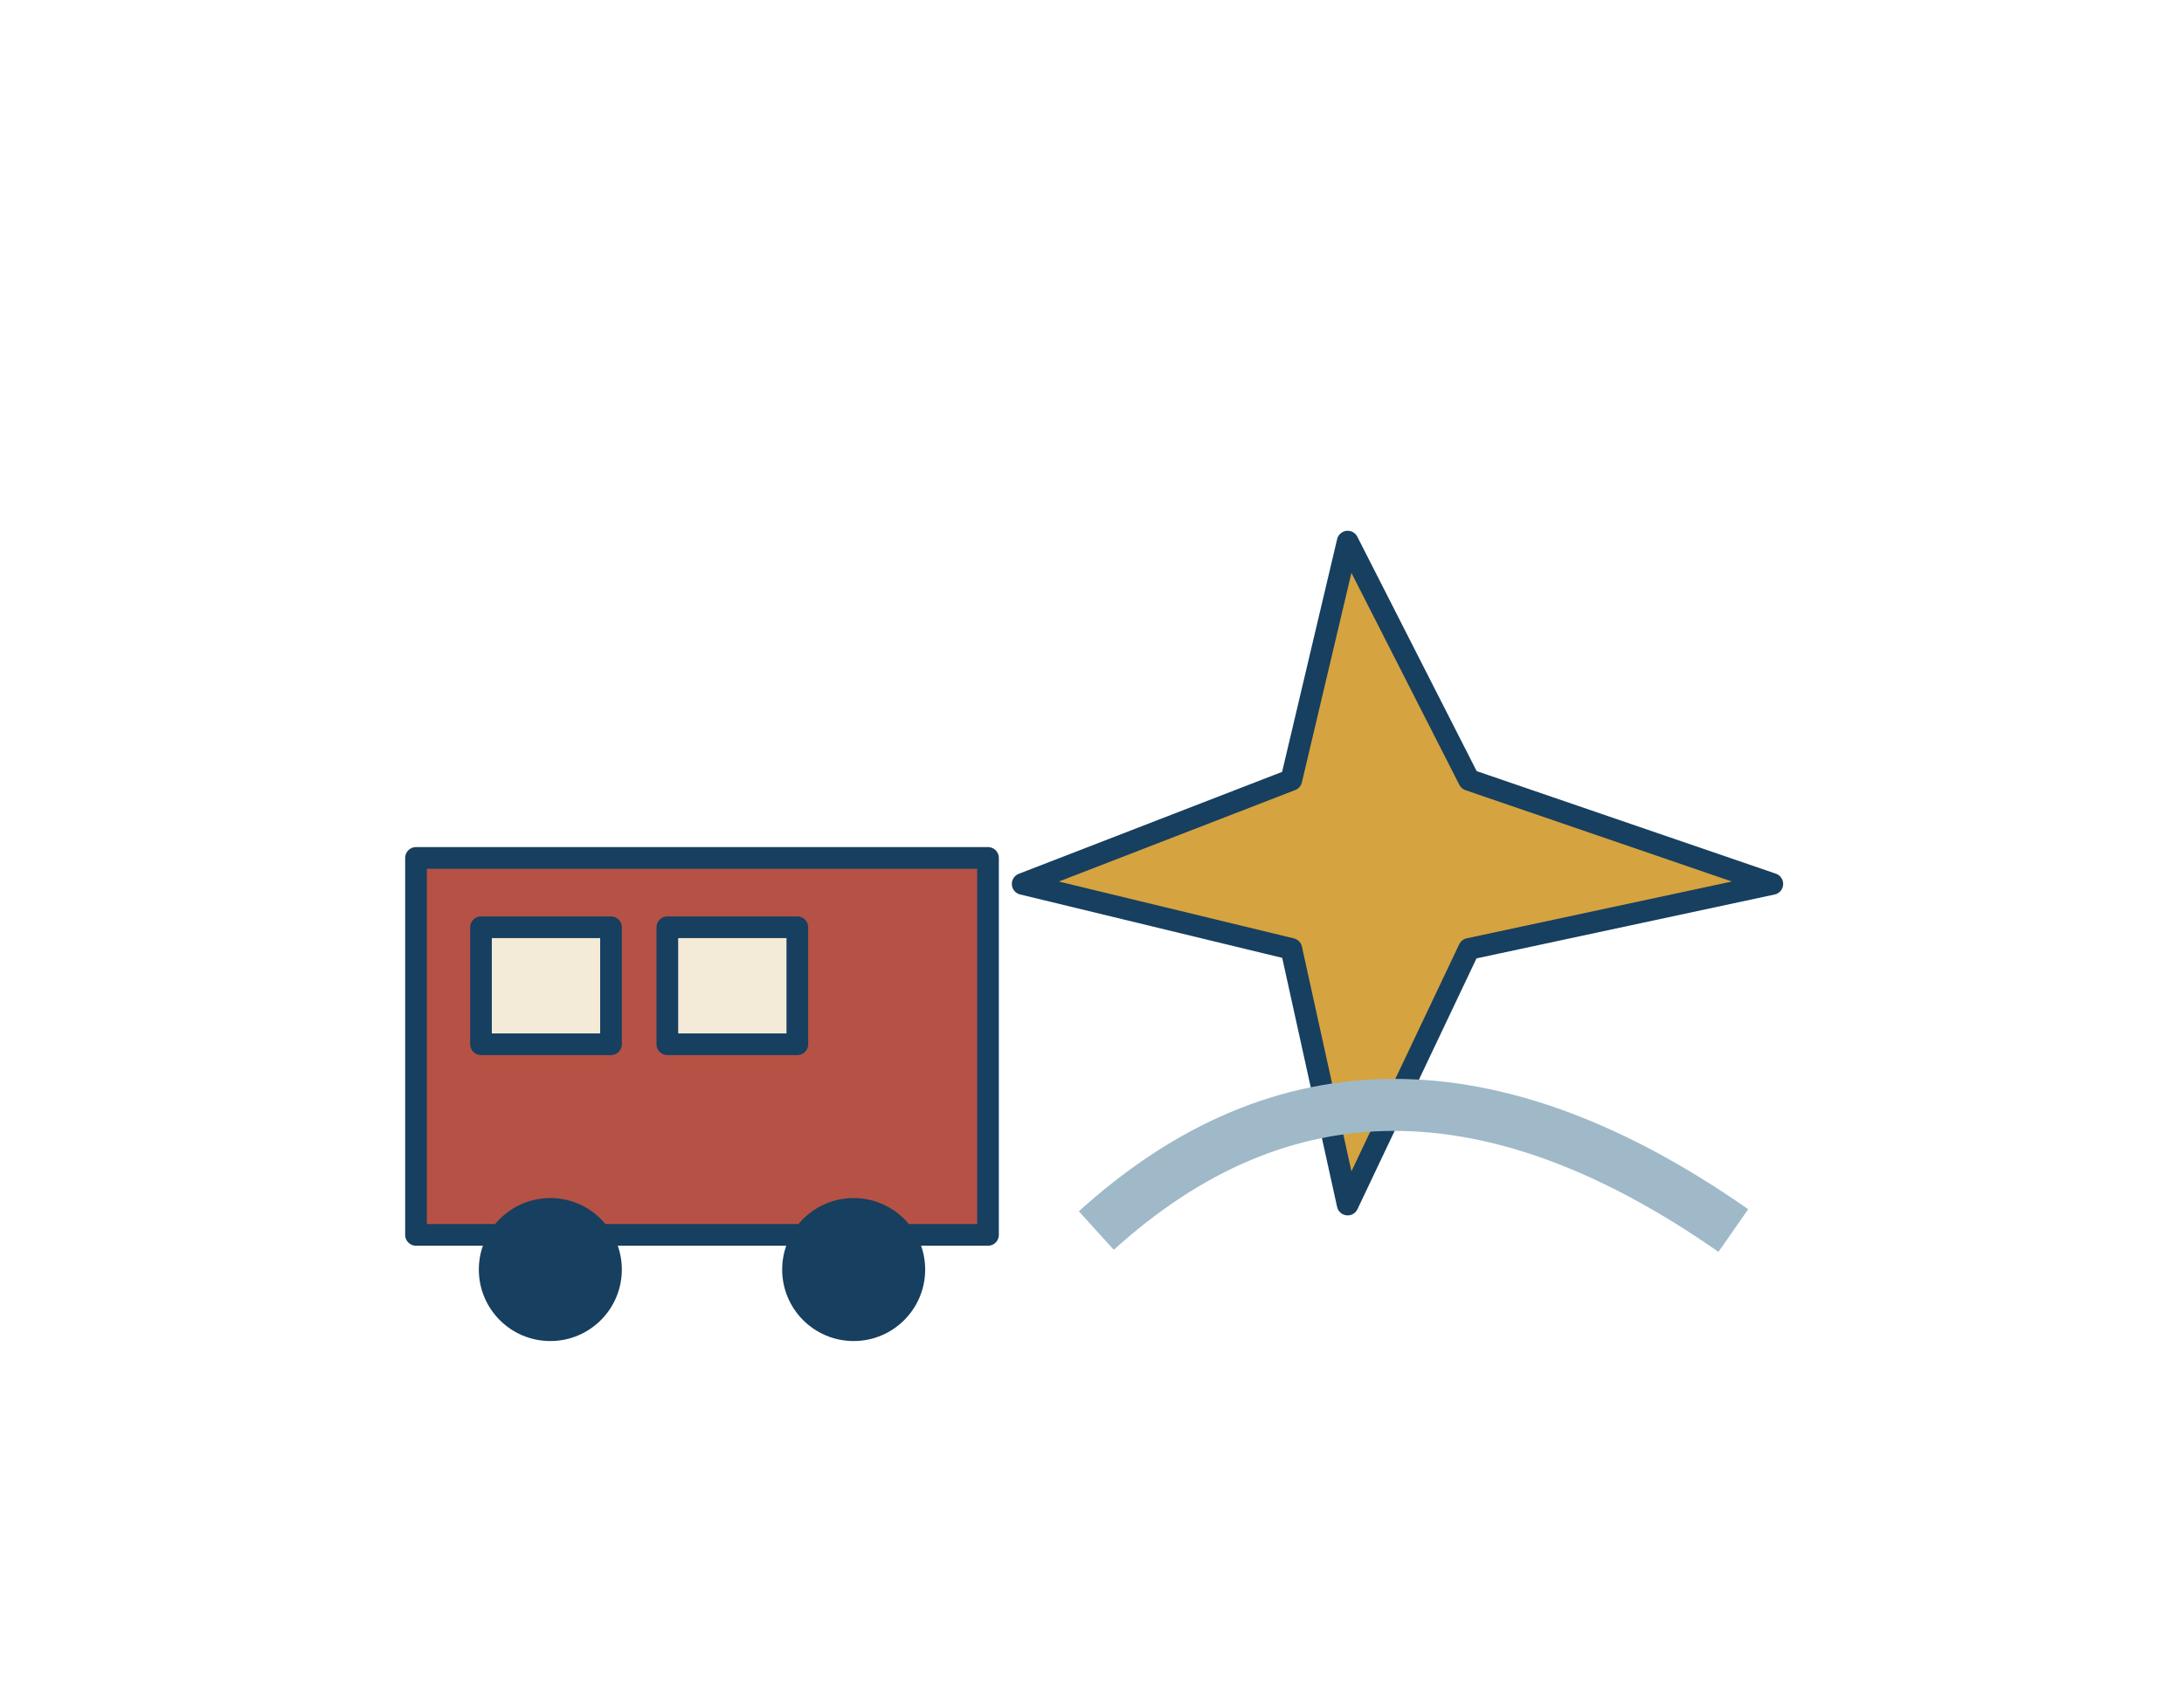
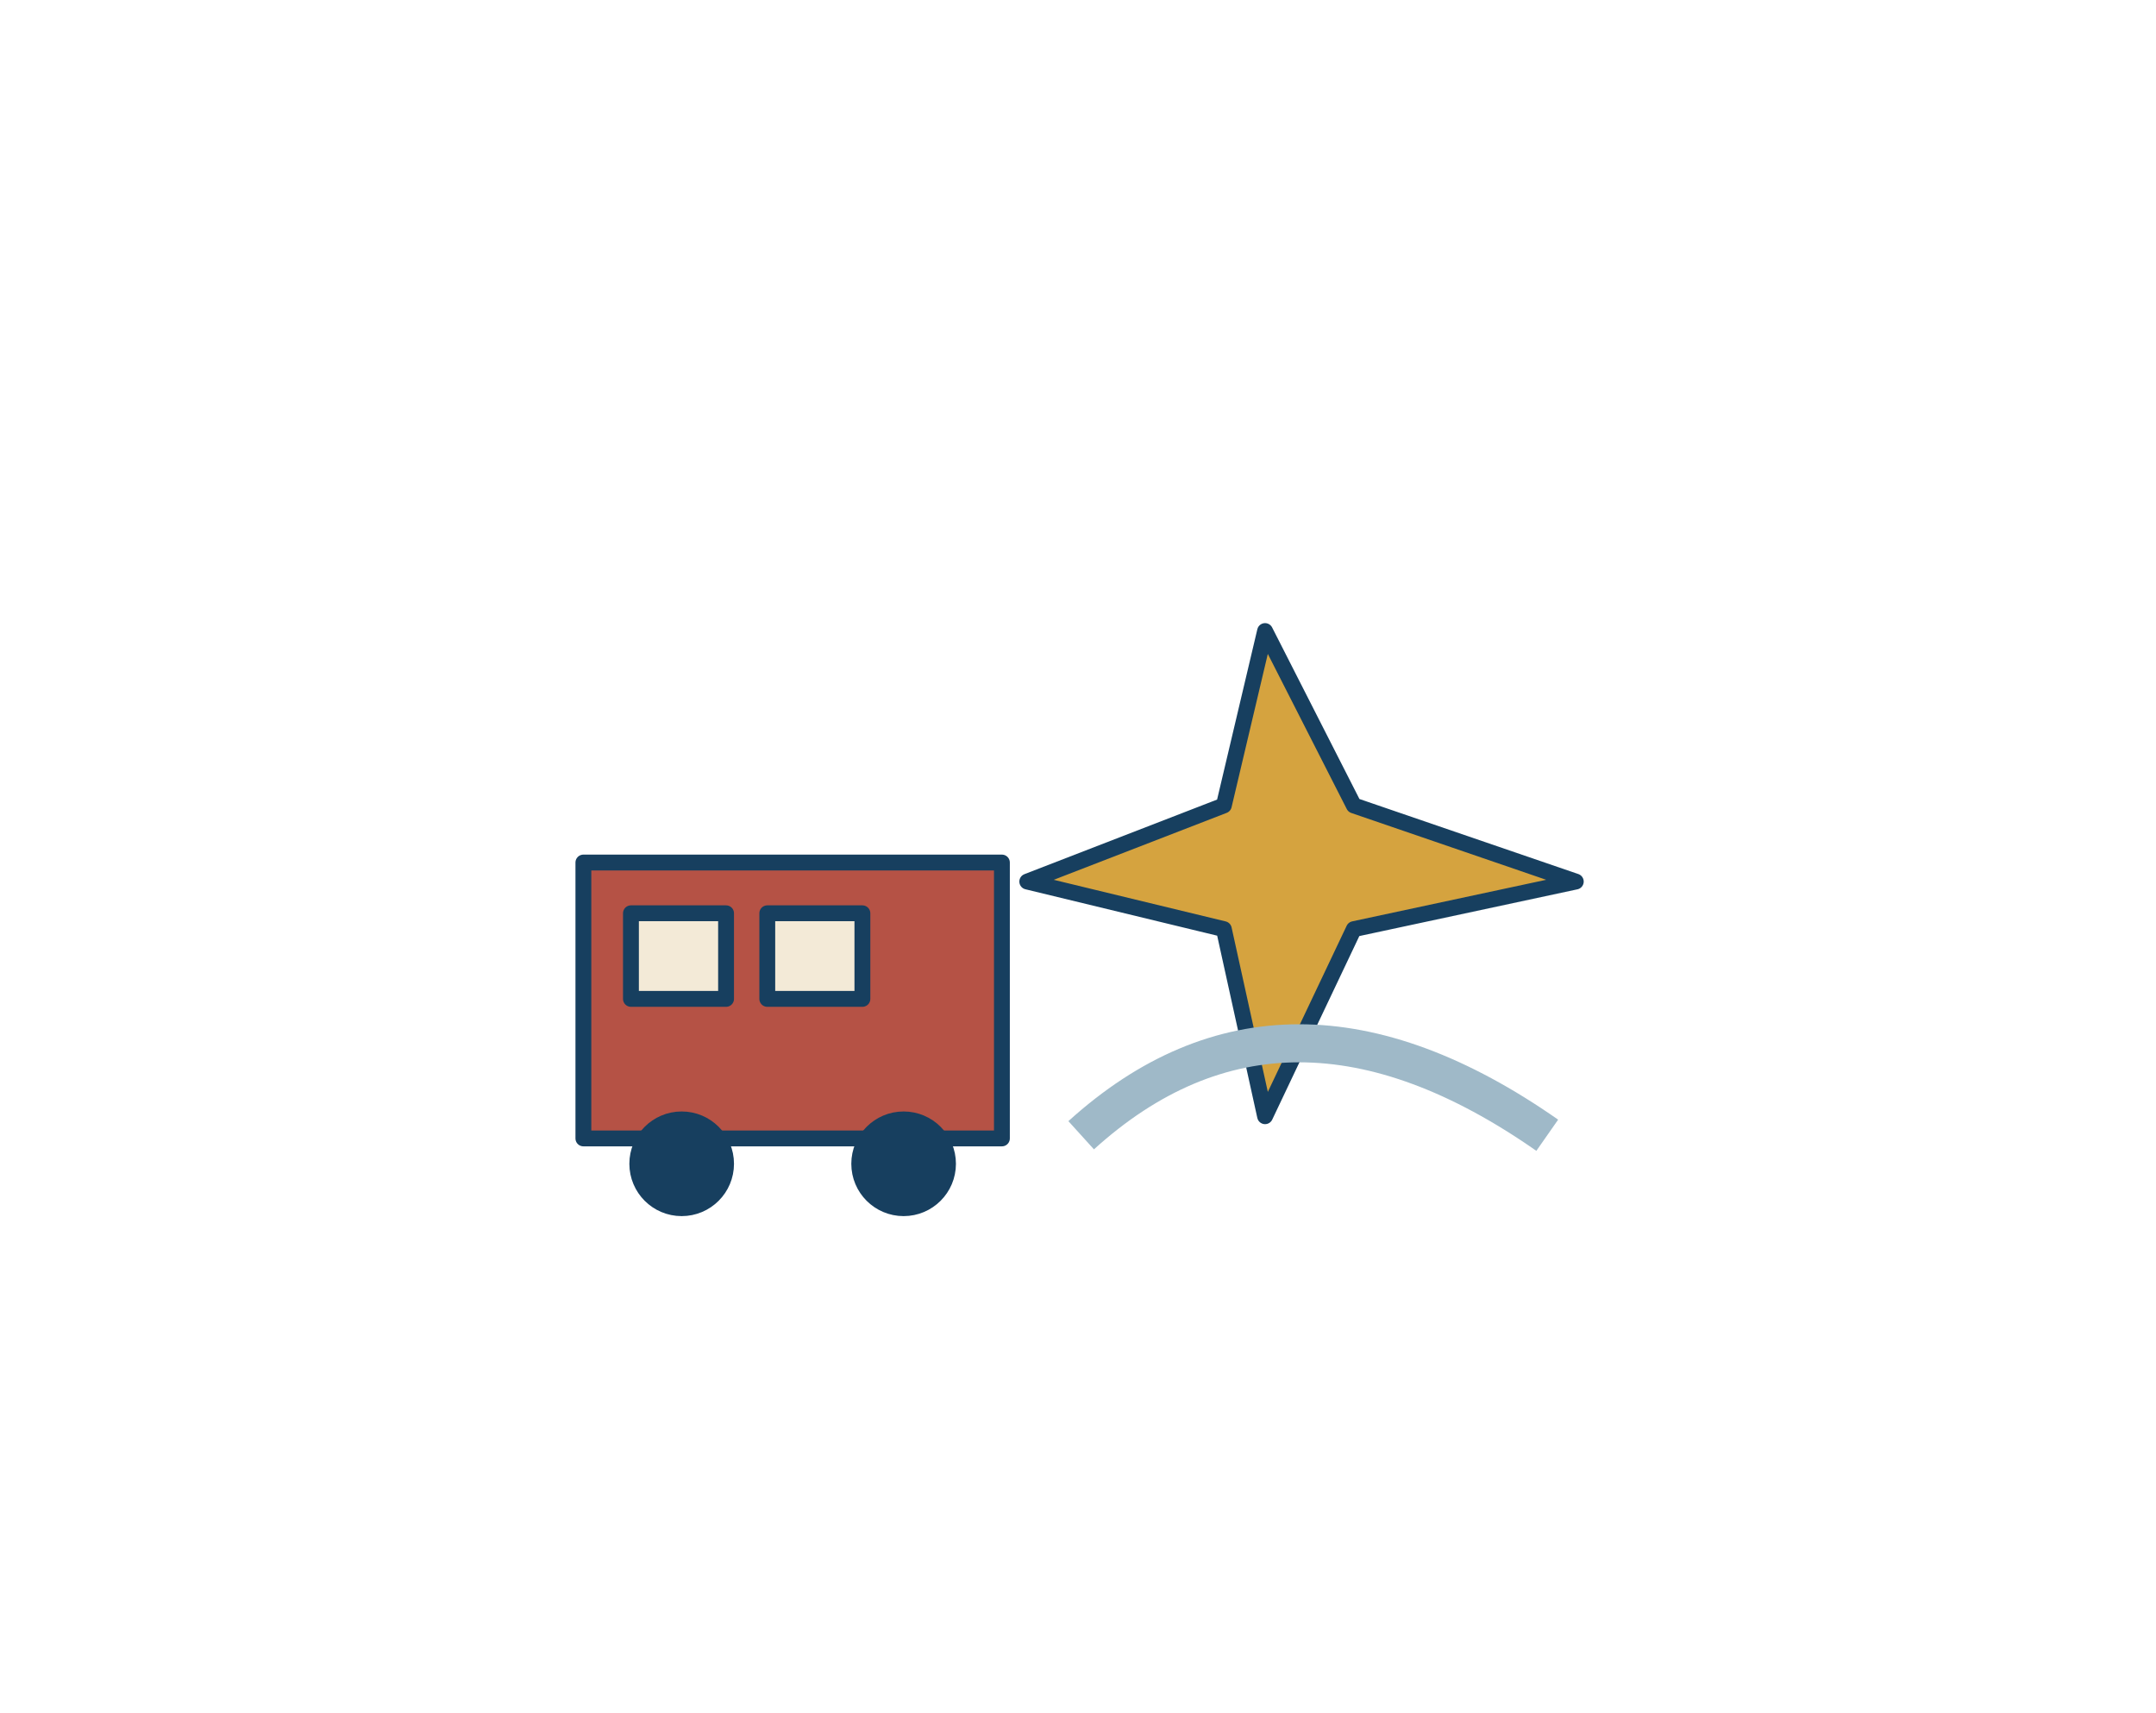
- <svg xmlns="http://www.w3.org/2000/svg" viewBox="-72 -56 504 392">
+ <svg xmlns="http://www.w3.org/2000/svg" viewBox="-160 -130 680 540">
  <g stroke="#173f5f" stroke-width="5" stroke-linejoin="round">
    <path fill="#b55245" d="M24 142h132v87H24z" />
    <path fill="#f3ead7" d="M39 158h30v27H39zM82 158h30v27H82z" />
    <circle cx="55" cy="237" r="14" fill="#173f5f" />
    <circle cx="125" cy="237" r="14" fill="#173f5f" />
    <path fill="#d5a33f" d="M239 69l28 55 70 24-70 15-28 59-13-59-62-15 62-24z" />
    <path d="M181 228q64-58 147 0" fill="none" stroke="#9fb9c8" stroke-width="12" />
  </g>
</svg>
